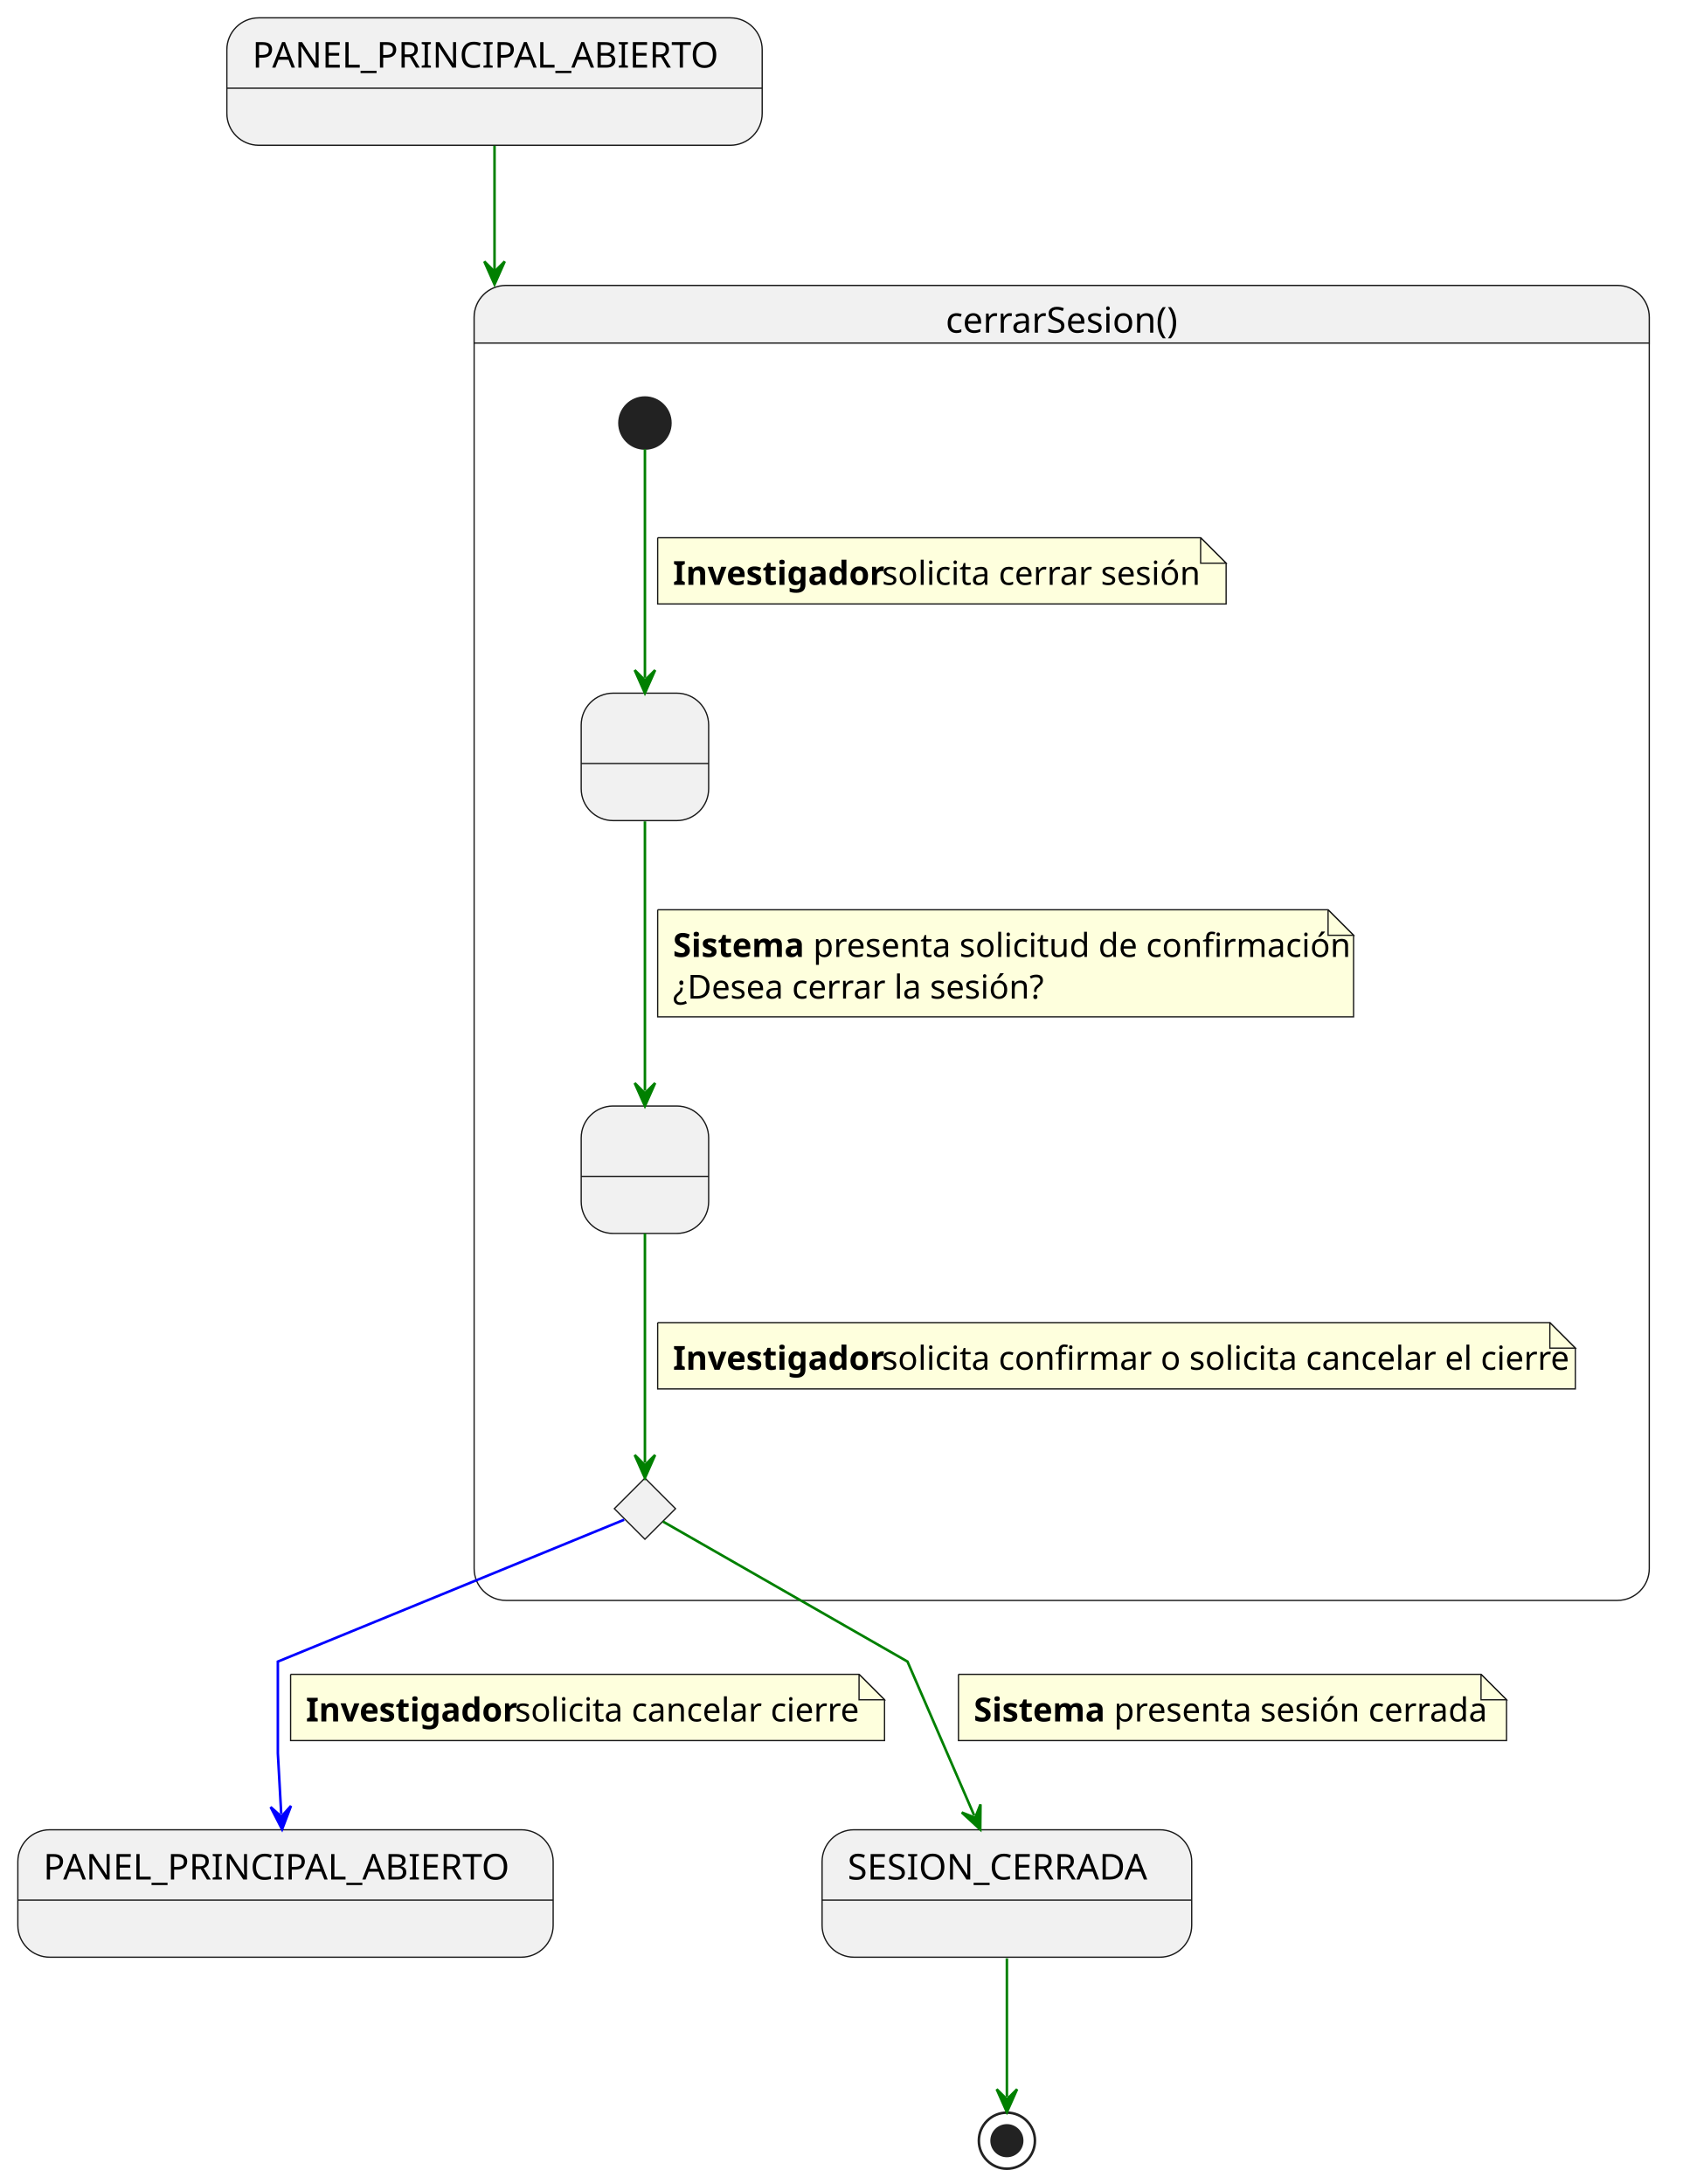
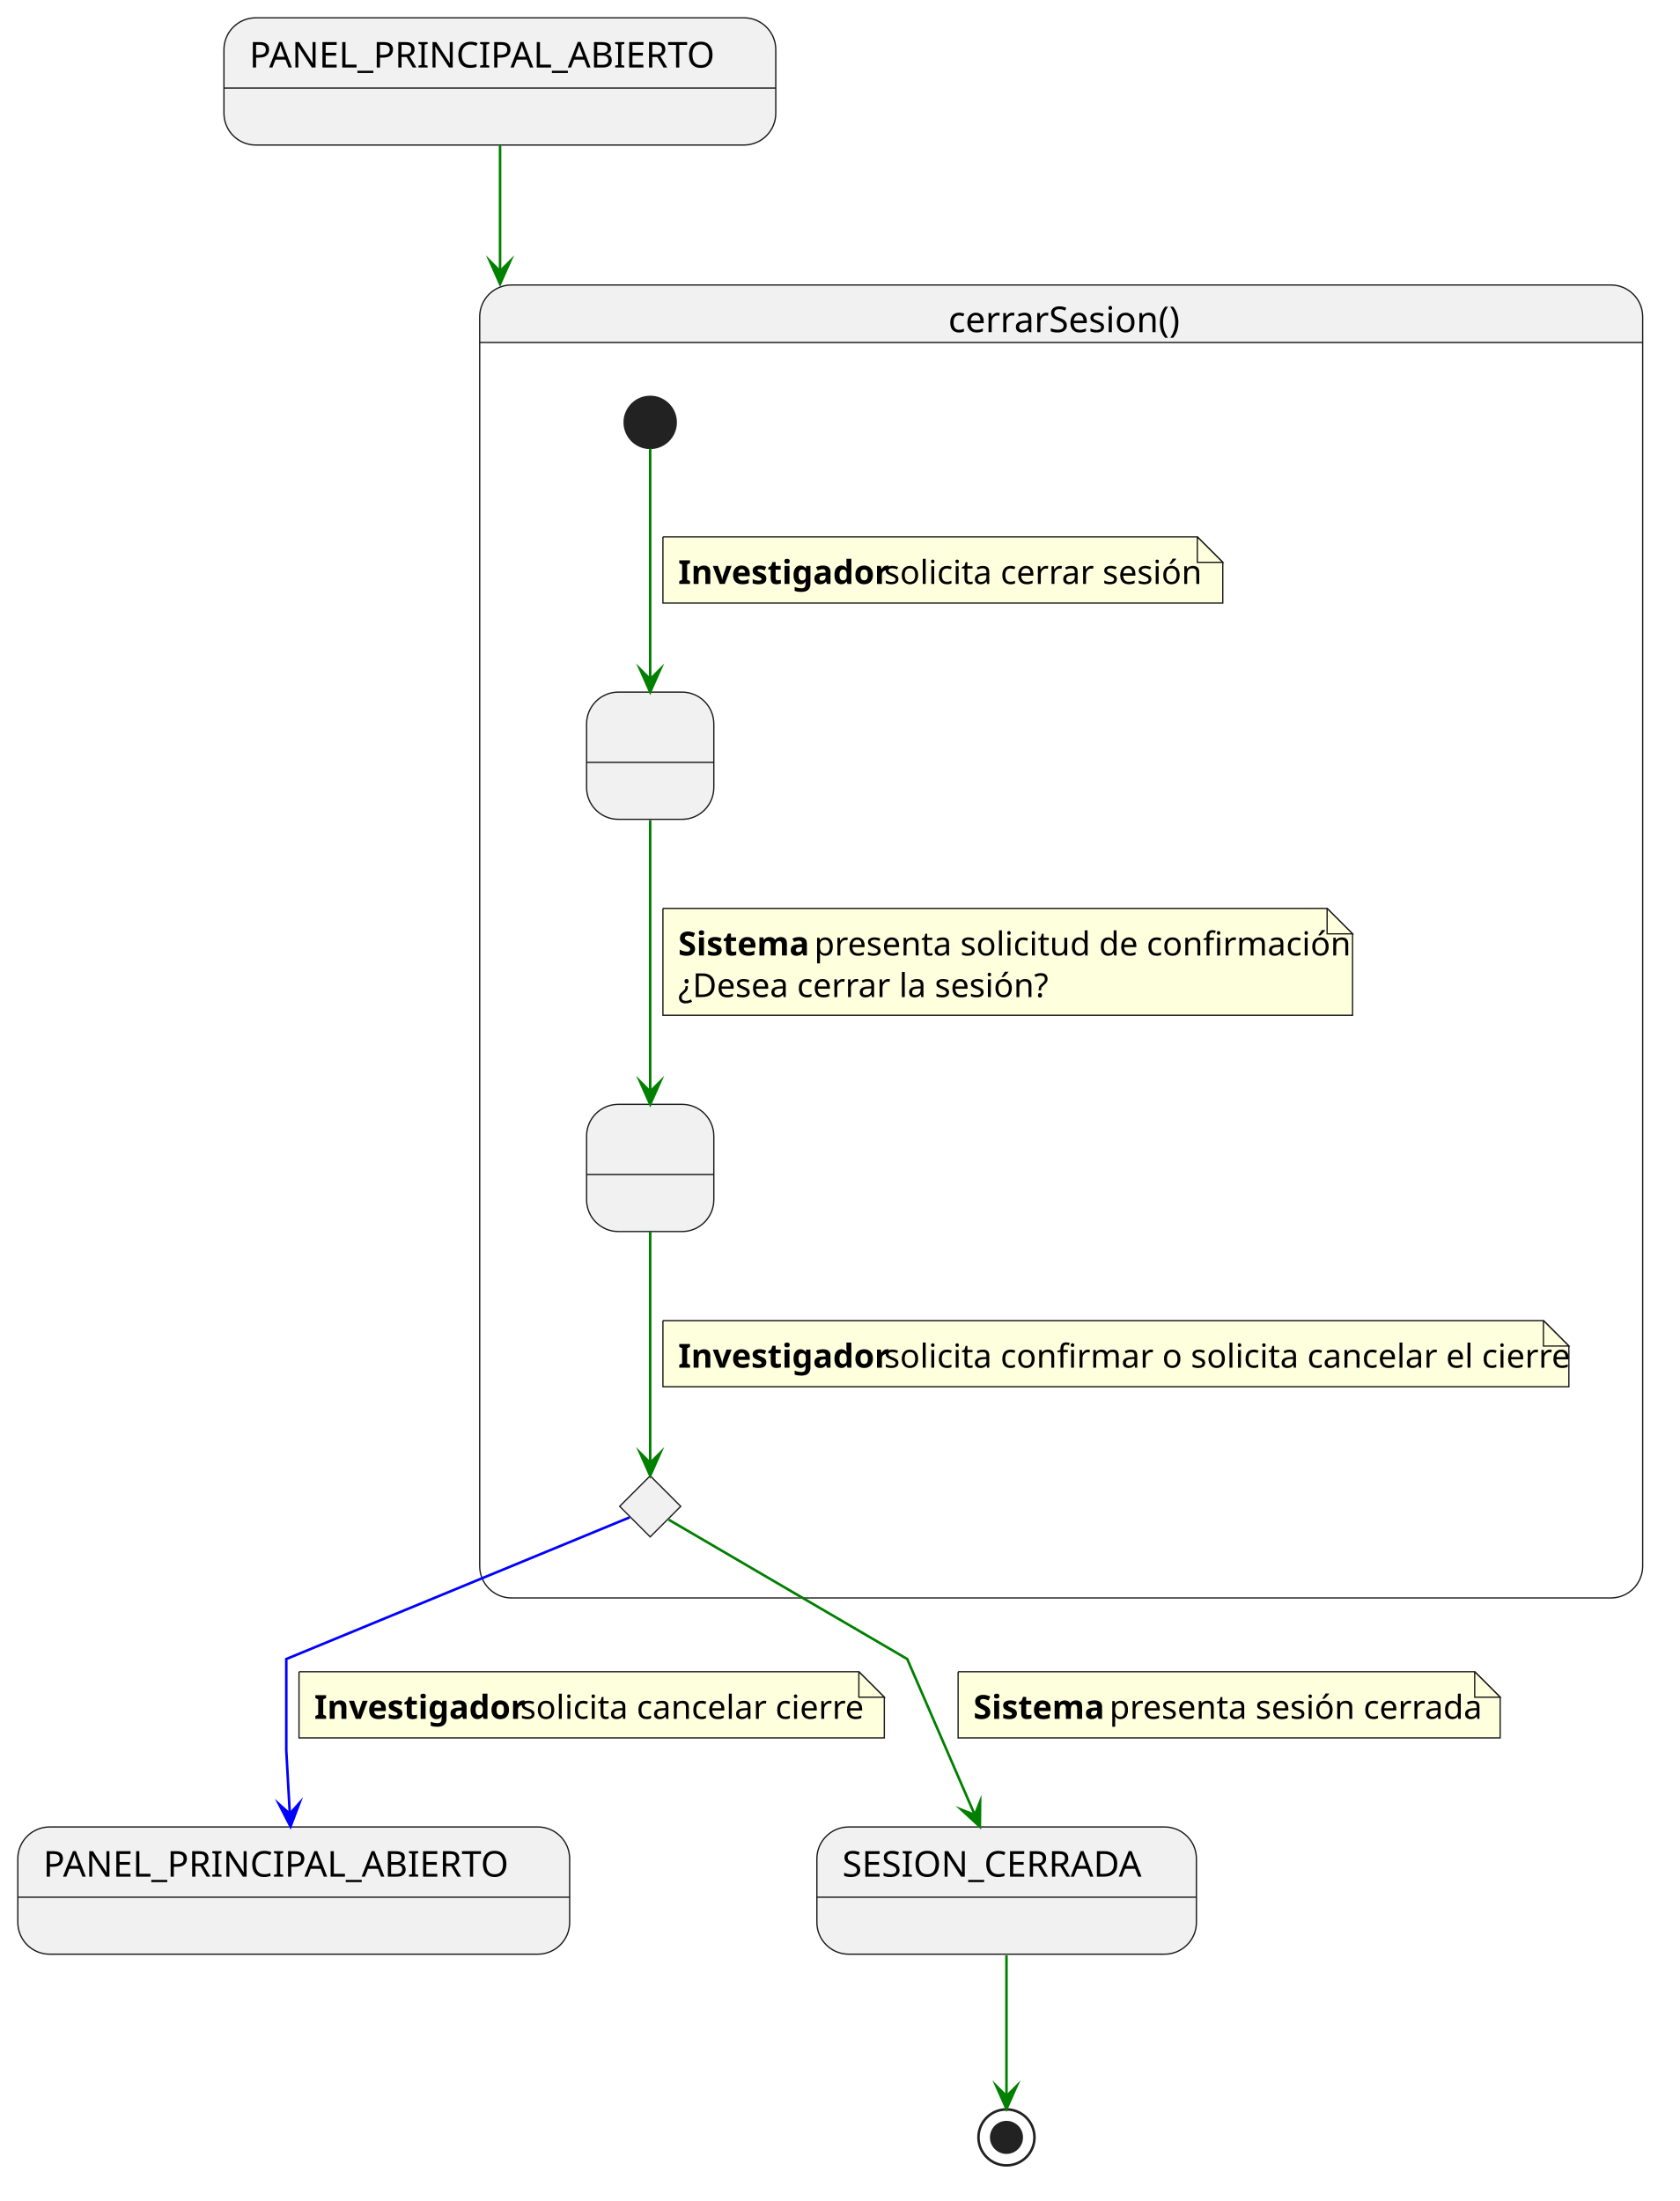
- <svg xmlns="http://www.w3.org/2000/svg" contentStyleType="text/css" height="857px" preserveAspectRatio="none" style="width:660px;height:857px;background:#FFFFFF;" version="1.1" viewBox="0 0 660 857" width="660px" zoomAndPan="magnify">
+ <svg xmlns="http://www.w3.org/2000/svg" contentStyleType="text/css" data-diagram-type="STATE" height="865px" preserveAspectRatio="none" style="width:660px;height:865px;background:#FFFFFF;" version="1.1" viewBox="0 0 660 865" width="660px" zoomAndPan="magnify">
  <defs />
  <g>
-     <g id="cluster_cerrarSesion">
-       <path d="M198.5,112 L634.5,112 A12.5,12.5 0 0 1 647,124.5 L647,134.609 L186,134.609 L186,124.5 A12.5,12.5 0 0 1 198.5,112 " fill="#F1F1F1" style="stroke:#F1F1F1;stroke-width:1.0;" />
-       <rect fill="none" height="516" rx="12.5" ry="12.5" style="stroke:#181818;stroke-width:0.5;" width="461" x="186" y="112" />
-       <line style="stroke:#181818;stroke-width:0.5;" x1="186" x2="647" y1="134.609" y2="134.609" />
-       <text fill="#000000" font-family="sans-serif" font-size="14" lengthAdjust="spacing" textLength="91" x="371" y="130.533">cerrarSesion()</text>
+     <g class="cluster" data-qualified-name="cerrarSesion" data-source-line="7" id="ent0002">
+       <path d="M201,112 L633,112 A12.5,12.5 0 0 1 645.5,124.5 L645.5,134.609 L188.5,134.609 L188.5,124.5 A12.5,12.5 0 0 1 201,112" fill="#F1F1F1" />
+       <rect fill="none" height="516" rx="12.5" ry="12.5" style="stroke:#181818;stroke-width:0.5;" width="457" x="188.5" y="112" />
+       <line style="stroke:#181818;stroke-width:0.5;" x1="188.5" x2="645.5" y1="134.609" y2="134.609" />
+       <text fill="#000000" font-family="sans-serif" font-size="14" lengthAdjust="spacing" textLength="88.689" x="372.655" y="130.533">cerrarSesion()</text>
    </g>
-     <g id="cerrarSesion.SolicitandoCierre">
-       <rect fill="#F1F1F1" height="50" rx="12.5" ry="12.5" style="stroke:#181818;stroke-width:0.5;" width="50" x="228" y="272" />
-       <line style="stroke:#181818;stroke-width:0.5;" x1="228" x2="278" y1="299.609" y2="299.609" />
-       <text fill="#000000" font-family="sans-serif" font-size="14" lengthAdjust="spacing" textLength="4" x="251" y="291.533"> </text>
+     <g class="entity" data-qualified-name="cerrarSesion.SolicitandoCierre" data-source-line="9" id="ent0003">
+       <rect fill="#F1F1F1" height="50" rx="12.5" ry="12.5" style="stroke:#181818;stroke-width:0.5;" width="50" x="230.5" y="272" />
+       <line style="stroke:#181818;stroke-width:0.5;" x1="230.5" x2="280.5" y1="299.609" y2="299.609" />
+       <text fill="#000000" font-family="sans-serif" font-size="14" lengthAdjust="spacing" textLength="3.89" x="253.555" y="291.533"> </text>
    </g>
-     <g id="cerrarSesion.ConfirmandoCierre">
-       <rect fill="#F1F1F1" height="50" rx="12.5" ry="12.5" style="stroke:#181818;stroke-width:0.5;" width="50" x="228" y="434" />
-       <line style="stroke:#181818;stroke-width:0.5;" x1="228" x2="278" y1="461.609" y2="461.609" />
-       <text fill="#000000" font-family="sans-serif" font-size="14" lengthAdjust="spacing" textLength="4" x="251" y="453.533"> </text>
+     <g class="entity" data-qualified-name="cerrarSesion.ConfirmandoCierre" data-source-line="10" id="ent0004">
+       <rect fill="#F1F1F1" height="50" rx="12.5" ry="12.5" style="stroke:#181818;stroke-width:0.5;" width="50" x="230.5" y="434" />
+       <line style="stroke:#181818;stroke-width:0.5;" x1="230.5" x2="280.5" y1="461.609" y2="461.609" />
+       <text fill="#000000" font-family="sans-serif" font-size="14" lengthAdjust="spacing" textLength="3.89" x="253.555" y="453.533"> </text>
    </g>
-     <g id="elem_c">
-       <polygon fill="#F1F1F1" points="253,580,265,592,253,604,241,592,253,580" style="stroke:#181818;stroke-width:0.5;" />
+     <g class="entity" data-qualified-name="cerrarSesion.c" id="ent0005">
+       <polygon fill="#F1F1F1" points="255.5,580,267.5,592,255.5,604,243.5,592,255.5,580" style="stroke:#181818;stroke-width:0.5;stroke-linejoin:miter;stroke-miterlimit:10;" />
    </g>
-     <ellipse cx="253" cy="166" fill="#222222" rx="10" ry="10" style="stroke:#222222;stroke-width:1.0;" />
-     <g id="in1">
-       <rect fill="#F1F1F1" height="50" rx="12.5" ry="12.5" style="stroke:#181818;stroke-width:0.5;" width="210" x="89" y="7" />
-       <line style="stroke:#181818;stroke-width:0.5;" x1="89" x2="299" y1="34.609" y2="34.609" />
-       <text fill="#000000" font-family="sans-serif" font-size="14" lengthAdjust="spacing" textLength="190" x="99" y="26.533">PANEL_PRINCIPAL_ABIERTO</text>
+     <g class="start_entity" data-qualified-name="cerrarSesion..start.cerrarSesion" data-source-line="13" id="ent0007">
+       <ellipse cx="255.5" cy="166" fill="#222222" rx="10" ry="10" style="stroke:#222222;stroke-width:1;" />
    </g>
-     <g id="PANEL_PRINCIPAL_ABIERTO">
-       <rect fill="#F1F1F1" height="50" rx="12.5" ry="12.5" style="stroke:#181818;stroke-width:0.5;" width="210" x="7" y="718" />
-       <line style="stroke:#181818;stroke-width:0.5;" x1="7" x2="217" y1="745.609" y2="745.609" />
-       <text fill="#000000" font-family="sans-serif" font-size="14" lengthAdjust="spacing" textLength="190" x="17" y="737.533">PANEL_PRINCIPAL_ABIERTO</text>
+     <g class="entity" data-qualified-name="in1" data-source-line="4" id="ent0001">
+       <rect fill="#F1F1F1" height="50" rx="12.5" ry="12.5" style="stroke:#181818;stroke-width:0.5;" width="216.848" x="88" y="7" />
+       <line style="stroke:#181818;stroke-width:0.5;" x1="88" x2="304.848" y1="34.609" y2="34.609" />
+       <text fill="#000000" font-family="sans-serif" font-size="14" lengthAdjust="spacing" textLength="196.848" x="98" y="26.533">PANEL_PRINCIPAL_ABIERTO</text>
    </g>
-     <g id="SESION_CERRADA">
-       <rect fill="#F1F1F1" height="50" rx="12.5" ry="12.5" style="stroke:#181818;stroke-width:0.5;" width="145" x="322.5" y="718" />
-       <line style="stroke:#181818;stroke-width:0.5;" x1="322.5" x2="467.5" y1="745.609" y2="745.609" />
-       <text fill="#000000" font-family="sans-serif" font-size="14" lengthAdjust="spacing" textLength="125" x="332.5" y="737.533">SESION_CERRADA</text>
+     <g class="entity" data-qualified-name="PANEL_PRINCIPAL_ABIERTO" data-source-line="30" id="ent0011">
+       <rect fill="#F1F1F1" height="50" rx="12.5" ry="12.5" style="stroke:#181818;stroke-width:0.5;" width="216.848" x="7" y="718" />
+       <line style="stroke:#181818;stroke-width:0.5;" x1="7" x2="223.848" y1="745.609" y2="745.609" />
+       <text fill="#000000" font-family="sans-serif" font-size="14" lengthAdjust="spacing" textLength="196.848" x="17" y="737.533">PANEL_PRINCIPAL_ABIERTO</text>
    </g>
-     <ellipse cx="395" cy="840" fill="none" rx="11" ry="11" style="stroke:#222222;stroke-width:1.0;" />
-     <ellipse cx="395" cy="840" fill="#222222" rx="6" ry="6" style="stroke:#222222;stroke-width:1.0;" />
-     <g id="link_in1_cerrarSesion">
-       <path d="M194,57.21 C194,66.588 194,77.877 194,89.571 C194,95.417 194,101.365 194,107.225 C194,108.689 194,104.149 194,105.6 " fill="none" id="in1-to-cerrarSesion" style="stroke:#008000;stroke-width:1.0;" />
-       <polygon fill="#008000" points="194,111.6,198,102.6,194,106.6,190,102.6,194,111.6" style="stroke:#008000;stroke-width:1.0;" />
+     <g class="entity" data-qualified-name="SESION_CERRADA" data-source-line="35" id="ent0013">
+       <rect fill="#F1F1F1" height="50" rx="12.5" ry="12.5" style="stroke:#181818;stroke-width:0.5;" width="149.144" x="321" y="718" />
+       <line style="stroke:#181818;stroke-width:0.5;" x1="321" x2="470.144" y1="745.609" y2="745.609" />
+       <text fill="#000000" font-family="sans-serif" font-size="14" lengthAdjust="spacing" textLength="129.144" x="331" y="737.533">SESION_CERRADA</text>
    </g>
-     <g id="link_*start*cerrarSesion_SolicitandoCierre">
-       <path d="M253,176.28 C253,196.09 253,237.09 253,265.96 " fill="none" id="*start*cerrarSesion-to-SolicitandoCierre" style="stroke:#008000;stroke-width:1.0;" />
-       <polygon fill="#008000" points="253,271.96,257,262.96,253,266.96,249,262.96,253,271.96" style="stroke:#008000;stroke-width:1.0;" />
-       <path d="M258,211 L258,237 L481,237 L481,221 L471,211 L258,211 " fill="#FEFFDD" style="stroke:#181818;stroke-width:0.5;" />
-       <path d="M471,211 L471,221 L481,221 L471,211 " fill="#FEFFDD" style="stroke:#181818;stroke-width:0.5;" />
-       <text fill="#000000" font-family="sans-serif" font-size="13" font-weight="bold" lengthAdjust="spacing" textLength="78" x="264" y="229.495">Investigador</text>
-       <text fill="#000000" font-family="sans-serif" font-size="13" lengthAdjust="spacing" textLength="120" x="346" y="229.495">solicita cerrar sesión</text>
+     <g class="end_entity" data-qualified-name=".end." data-source-line="40" id="ent0015">
+       <ellipse cx="395.5" cy="840" fill="none" rx="11" ry="11" style="stroke:#222222;stroke-width:1;" />
+       <ellipse cx="395.5" cy="840" fill="#222222" rx="6" ry="6" style="stroke:#222222;stroke-width:1;" />
    </g>
-     <g id="link_SolicitandoCierre_ConfirmandoCierre">
-       <path d="M253,322.3 C253,352.55 253,397.89 253,428 " fill="none" id="SolicitandoCierre-to-ConfirmandoCierre" style="stroke:#008000;stroke-width:1.0;" />
-       <polygon fill="#008000" points="253,434,257,425,253,429,249,425,253,434" style="stroke:#008000;stroke-width:1.0;" />
-       <path d="M258,357 L258,399 L531,399 L531,367 L521,357 L258,357 " fill="#FEFFDD" style="stroke:#181818;stroke-width:0.5;" />
-       <path d="M521,357 L521,367 L531,367 L521,357 " fill="#FEFFDD" style="stroke:#181818;stroke-width:0.5;" />
-       <text fill="#000000" font-family="sans-serif" font-size="13" font-weight="bold" lengthAdjust="spacing" textLength="51" x="264" y="375.495">Sistema</text>
-       <text fill="#000000" font-family="sans-serif" font-size="13" lengthAdjust="spacing" textLength="197" x="319" y="375.495">presenta solicitud de confirmación</text>
-       <text fill="#000000" font-family="sans-serif" font-size="13" lengthAdjust="spacing" textLength="145" x="264" y="391.847">¿Desea cerrar la sesión?</text>
+     <g class="link" data-entity-1="ent0001" data-entity-2="ent0002" data-link-type="dependency" data-source-line="5" id="lnk6">
+       <path d="M196.5,57.21 C196.5,66.588 196.5,77.877 196.5,89.571 C196.5,95.417 196.5,101.365 196.5,107.225 C196.5,108.689 196.5,105.149 196.5,106.6" fill="none" id="in1-to-cerrarSesion" style="stroke:#008000;stroke-width:1;" />
+       <polygon fill="#008000" points="196.5,111.6,200.5,102.6,196.5,106.6,192.5,102.6,196.5,111.6" style="stroke:#008000;stroke-width:1;stroke-linejoin:miter;stroke-miterlimit:10;" />
    </g>
-     <g id="link_ConfirmandoCierre_c">
-       <path d="M253,484.03 C253,512.54 253,552.86 253,573.93 " fill="none" id="ConfirmandoCierre-to-c" style="stroke:#008000;stroke-width:1.0;" />
-       <polygon fill="#008000" points="253,579.93,257,570.93,253,574.93,249,570.93,253,579.93" style="stroke:#008000;stroke-width:1.0;" />
-       <path d="M258,519 L258,545 L618,545 L618,529 L608,519 L258,519 " fill="#FEFFDD" style="stroke:#181818;stroke-width:0.5;" />
-       <path d="M608,519 L608,529 L618,529 L608,519 " fill="#FEFFDD" style="stroke:#181818;stroke-width:0.5;" />
-       <text fill="#000000" font-family="sans-serif" font-size="13" font-weight="bold" lengthAdjust="spacing" textLength="78" x="264" y="537.495">Investigador</text>
-       <text fill="#000000" font-family="sans-serif" font-size="13" lengthAdjust="spacing" textLength="257" x="346" y="537.495">solicita confirmar o solicita cancelar el cierre</text>
+     <g class="link" data-entity-1="ent0007" data-entity-2="ent0003" data-link-type="dependency" data-source-line="13" id="lnk8">
+       <path d="M255.5,176.28 C255.5,196.09 255.5,238.09 255.5,266.96" fill="none" id="*start*cerrarSesion-to-SolicitandoCierre" style="stroke:#008000;stroke-width:1;" />
+       <polygon fill="#008000" points="255.5,271.96,259.5,262.96,255.5,266.96,251.5,262.96,255.5,271.96" style="stroke:#008000;stroke-width:1;stroke-linejoin:miter;stroke-miterlimit:10;" />
+       <path d="M260.5,211 L260.5,237 L480.5,237 L480.5,221 L470.5,211 L260.5,211" fill="#FEFFDD" style="stroke:#181818;stroke-width:0.5;" />
+       <path d="M470.5,211 L470.5,221 L480.5,221 L470.5,211" fill="#FEFFDD" style="stroke:#181818;stroke-width:0.5;" />
+       <text fill="#000000" font-family="sans-serif" font-size="13" font-weight="700" lengthAdjust="spacing" textLength="77.295" x="266.5" y="229.495">Investigador</text>
+       <text fill="#000000" font-family="sans-serif" font-size="13" lengthAdjust="spacing" textLength="118.485" x="347.407" y="229.495">solicita cerrar sesión</text>
    </g>
-     <g id="link_c_PANEL_PRINCIPAL_ABIERTO">
-       <path d="M244.85,596.34 C214.38,608.82 109,652 109,652 C109,652 109,688 109,688 C109,688 109.526,697.479 110.326,711.849 " fill="none" id="c-to-PANEL_PRINCIPAL_ABIERTO" style="stroke:#0000FF;stroke-width:1.0;" />
-       <polygon fill="#0000FF" points="110.66,717.84,114.153,708.632,110.382,712.848,106.166,709.076,110.66,717.84" style="stroke:#0000FF;stroke-width:1.0;" />
-       <path d="M114,657 L114,683 L347,683 L347,667 L337,657 L114,657 " fill="#FEFFDD" style="stroke:#181818;stroke-width:0.5;" />
-       <path d="M337,657 L337,667 L347,667 L337,657 " fill="#FEFFDD" style="stroke:#181818;stroke-width:0.5;" />
-       <text fill="#000000" font-family="sans-serif" font-size="13" font-weight="bold" lengthAdjust="spacing" textLength="78" x="120" y="675.495">Investigador</text>
-       <text fill="#000000" font-family="sans-serif" font-size="13" lengthAdjust="spacing" textLength="130" x="202" y="675.495">solicita cancelar cierre</text>
+     <g class="link" data-entity-1="ent0003" data-entity-2="ent0004" data-link-type="dependency" data-source-line="18" id="lnk9">
+       <path d="M255.5,322.3 C255.5,352.55 255.5,398.89 255.5,429" fill="none" id="SolicitandoCierre-to-ConfirmandoCierre" style="stroke:#008000;stroke-width:1;" />
+       <polygon fill="#008000" points="255.5,434,259.5,425,255.5,429,251.5,425,255.5,434" style="stroke:#008000;stroke-width:1;stroke-linejoin:miter;stroke-miterlimit:10;" />
+       <path d="M260.5,357 L260.5,399 L531.5,399 L531.5,367 L521.5,357 L260.5,357" fill="#FEFFDD" style="stroke:#181818;stroke-width:0.5;" />
+       <path d="M521.5,357 L521.5,367 L531.5,367 L521.5,357" fill="#FEFFDD" style="stroke:#181818;stroke-width:0.5;" />
+       <text fill="#000000" font-family="sans-serif" font-size="13" font-weight="700" lengthAdjust="spacing" textLength="49.861" x="266.5" y="375.495">Sistema</text>
+       <text fill="#000000" font-family="sans-serif" font-size="13" lengthAdjust="spacing" textLength="196.549" x="319.973" y="375.495">presenta solicitud de confirmación</text>
+       <text fill="#000000" font-family="sans-serif" font-size="13" lengthAdjust="spacing" textLength="145.228" x="266.5" y="391.847">¿Desea cerrar la sesión?</text>
    </g>
-     <g id="link_c_SESION_CERRADA">
-       <path d="M260.08,597.06 C283.35,610.39 356,652 356,652 C356,652 370.615,685.715 382.165,712.375 " fill="none" id="c-to-SESION_CERRADA" style="stroke:#008000;stroke-width:1.0;" />
-       <polygon fill="#008000" points="384.55,717.88,384.643,708.032,382.562,713.292,377.302,711.212,384.55,717.88" style="stroke:#008000;stroke-width:1.0;" />
-       <path d="M376,657 L376,683 L591,683 L591,667 L581,657 L376,657 " fill="#FEFFDD" style="stroke:#181818;stroke-width:0.5;" />
-       <path d="M581,657 L581,667 L591,667 L581,657 " fill="#FEFFDD" style="stroke:#181818;stroke-width:0.5;" />
-       <text fill="#000000" font-family="sans-serif" font-size="13" font-weight="bold" lengthAdjust="spacing" textLength="51" x="382" y="675.495">Sistema</text>
-       <text fill="#000000" font-family="sans-serif" font-size="13" lengthAdjust="spacing" textLength="139" x="437" y="675.495">presenta sesión cerrada</text>
+     <g class="link" data-entity-1="ent0004" data-entity-2="ent0005" data-link-type="dependency" data-source-line="24" id="lnk10">
+       <path d="M255.5,484.03 C255.5,512.54 255.5,553.86 255.5,574.93" fill="none" id="ConfirmandoCierre-to-c" style="stroke:#008000;stroke-width:1;" />
+       <polygon fill="#008000" points="255.5,579.93,259.5,570.93,255.5,574.93,251.5,570.93,255.5,579.93" style="stroke:#008000;stroke-width:1;stroke-linejoin:miter;stroke-miterlimit:10;" />
+       <path d="M260.5,519 L260.5,545 L616.5,545 L616.5,529 L606.5,519 L260.5,519" fill="#FEFFDD" style="stroke:#181818;stroke-width:0.5;" />
+       <path d="M606.5,519 L606.5,529 L616.5,529 L606.5,519" fill="#FEFFDD" style="stroke:#181818;stroke-width:0.5;" />
+       <text fill="#000000" font-family="sans-serif" font-size="13" font-weight="700" lengthAdjust="spacing" textLength="77.295" x="266.5" y="537.495">Investigador</text>
+       <text fill="#000000" font-family="sans-serif" font-size="13" lengthAdjust="spacing" textLength="254.312" x="347.407" y="537.495">solicita confirmar o solicita cancelar el cierre</text>
    </g>
-     <g id="link_SESION_CERRADA_*end*">
-       <path d="M395,768.46 C395,788.04 395,808.49 395,822.8 " fill="none" id="SESION_CERRADA-to-*end*" style="stroke:#008000;stroke-width:1.0;" />
-       <polygon fill="#008000" points="395,828.8,399,819.8,395,823.8,391,819.8,395,828.8" style="stroke:#008000;stroke-width:1.0;" />
+     <g class="link" data-entity-1="ent0005" data-entity-2="ent0011" data-link-type="dependency" data-source-line="30" id="lnk12">
+       <path d="M247.4,596.34 C217.15,608.82 112.5,652 112.5,652 C112.5,652 112.5,688 112.5,688 C112.5,688 113.082,698.478 113.882,712.848" fill="none" id="c-to-PANEL_PRINCIPAL_ABIERTO" style="stroke:#0000FF;stroke-width:1;" />
+       <polygon fill="#0000FF" points="114.16,717.84,117.653,708.632,113.882,712.848,109.666,709.076,114.16,717.84" style="stroke:#0000FF;stroke-width:1;stroke-linejoin:miter;stroke-miterlimit:10;" />
+       <path d="M117.5,657 L117.5,683 L347.5,683 L347.5,667 L337.5,657 L117.5,657" fill="#FEFFDD" style="stroke:#181818;stroke-width:0.5;" />
+       <path d="M337.5,657 L337.5,667 L347.5,667 L337.5,657" fill="#FEFFDD" style="stroke:#181818;stroke-width:0.5;" />
+       <text fill="#000000" font-family="sans-serif" font-size="13" font-weight="700" lengthAdjust="spacing" textLength="77.295" x="123.5" y="675.495">Investigador</text>
+       <text fill="#000000" font-family="sans-serif" font-size="13" lengthAdjust="spacing" textLength="128.603" x="204.407" y="675.495">solicita cancelar cierre</text>
+     </g>
+     <g class="link" data-entity-1="ent0005" data-entity-2="ent0013" data-link-type="dependency" data-source-line="35" id="lnk14">
+       <path d="M262.76,597.24 C285.92,610.77 356.5,652 356.5,652 C356.5,652 371.512,686.632 383.062,713.292" fill="none" id="c-to-SESION_CERRADA" style="stroke:#008000;stroke-width:1;" />
+       <polygon fill="#008000" points="385.05,717.88,385.143,708.032,383.062,713.292,377.802,711.212,385.05,717.88" style="stroke:#008000;stroke-width:1;stroke-linejoin:miter;stroke-miterlimit:10;" />
+       <path d="M376.5,657 L376.5,683 L589.5,683 L589.5,667 L579.5,657 L376.5,657" fill="#FEFFDD" style="stroke:#181818;stroke-width:0.5;" />
+       <path d="M579.5,657 L579.5,667 L589.5,667 L579.5,657" fill="#FEFFDD" style="stroke:#181818;stroke-width:0.5;" />
+       <text fill="#000000" font-family="sans-serif" font-size="13" font-weight="700" lengthAdjust="spacing" textLength="49.861" x="382.5" y="675.495">Sistema</text>
+       <text fill="#000000" font-family="sans-serif" font-size="13" lengthAdjust="spacing" textLength="139.471" x="435.973" y="675.495">presenta sesión cerrada</text>
+     </g>
+     <g class="link" data-entity-1="ent0013" data-entity-2="ent0015" data-link-type="dependency" data-source-line="40" id="lnk16">
+       <path d="M395.5,768.46 C395.5,788.04 395.5,809.49 395.5,823.8" fill="none" id="SESION_CERRADA-to-*end*" style="stroke:#008000;stroke-width:1;" />
+       <polygon fill="#008000" points="395.5,828.8,399.5,819.8,395.5,823.8,391.5,819.8,395.5,828.8" style="stroke:#008000;stroke-width:1;stroke-linejoin:miter;stroke-miterlimit:10;" />
    </g>
  </g>
</svg>
